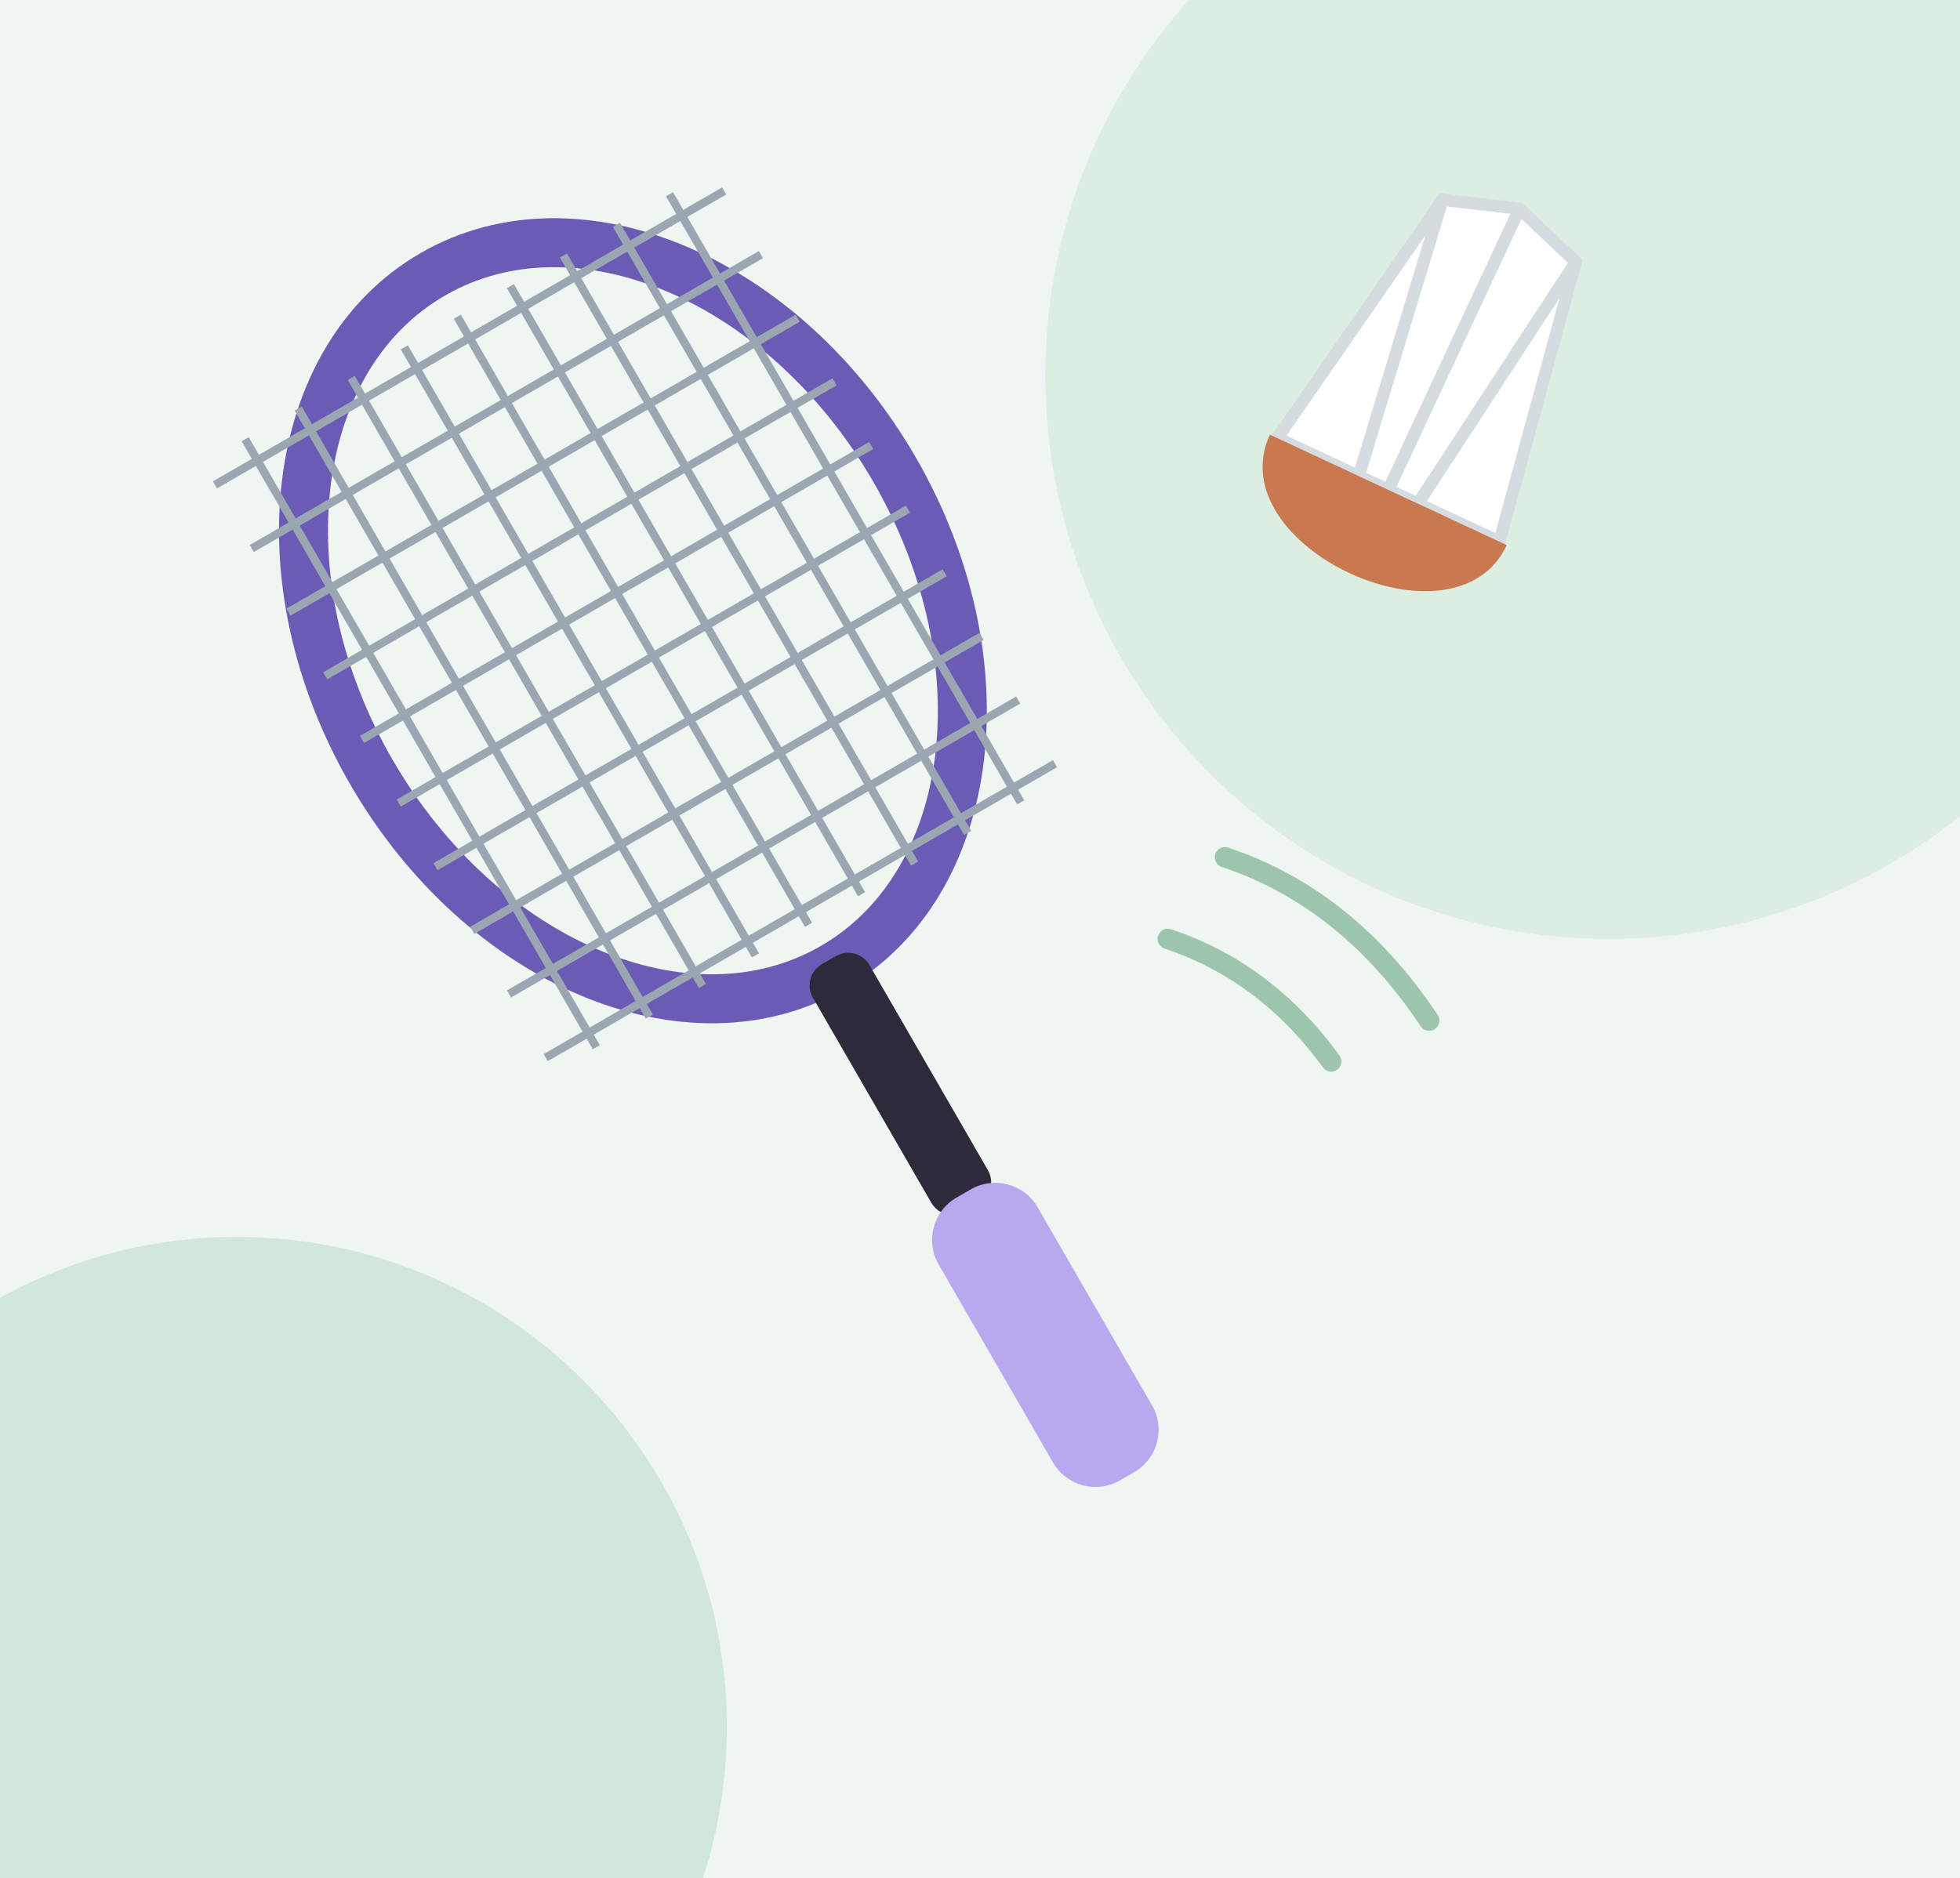
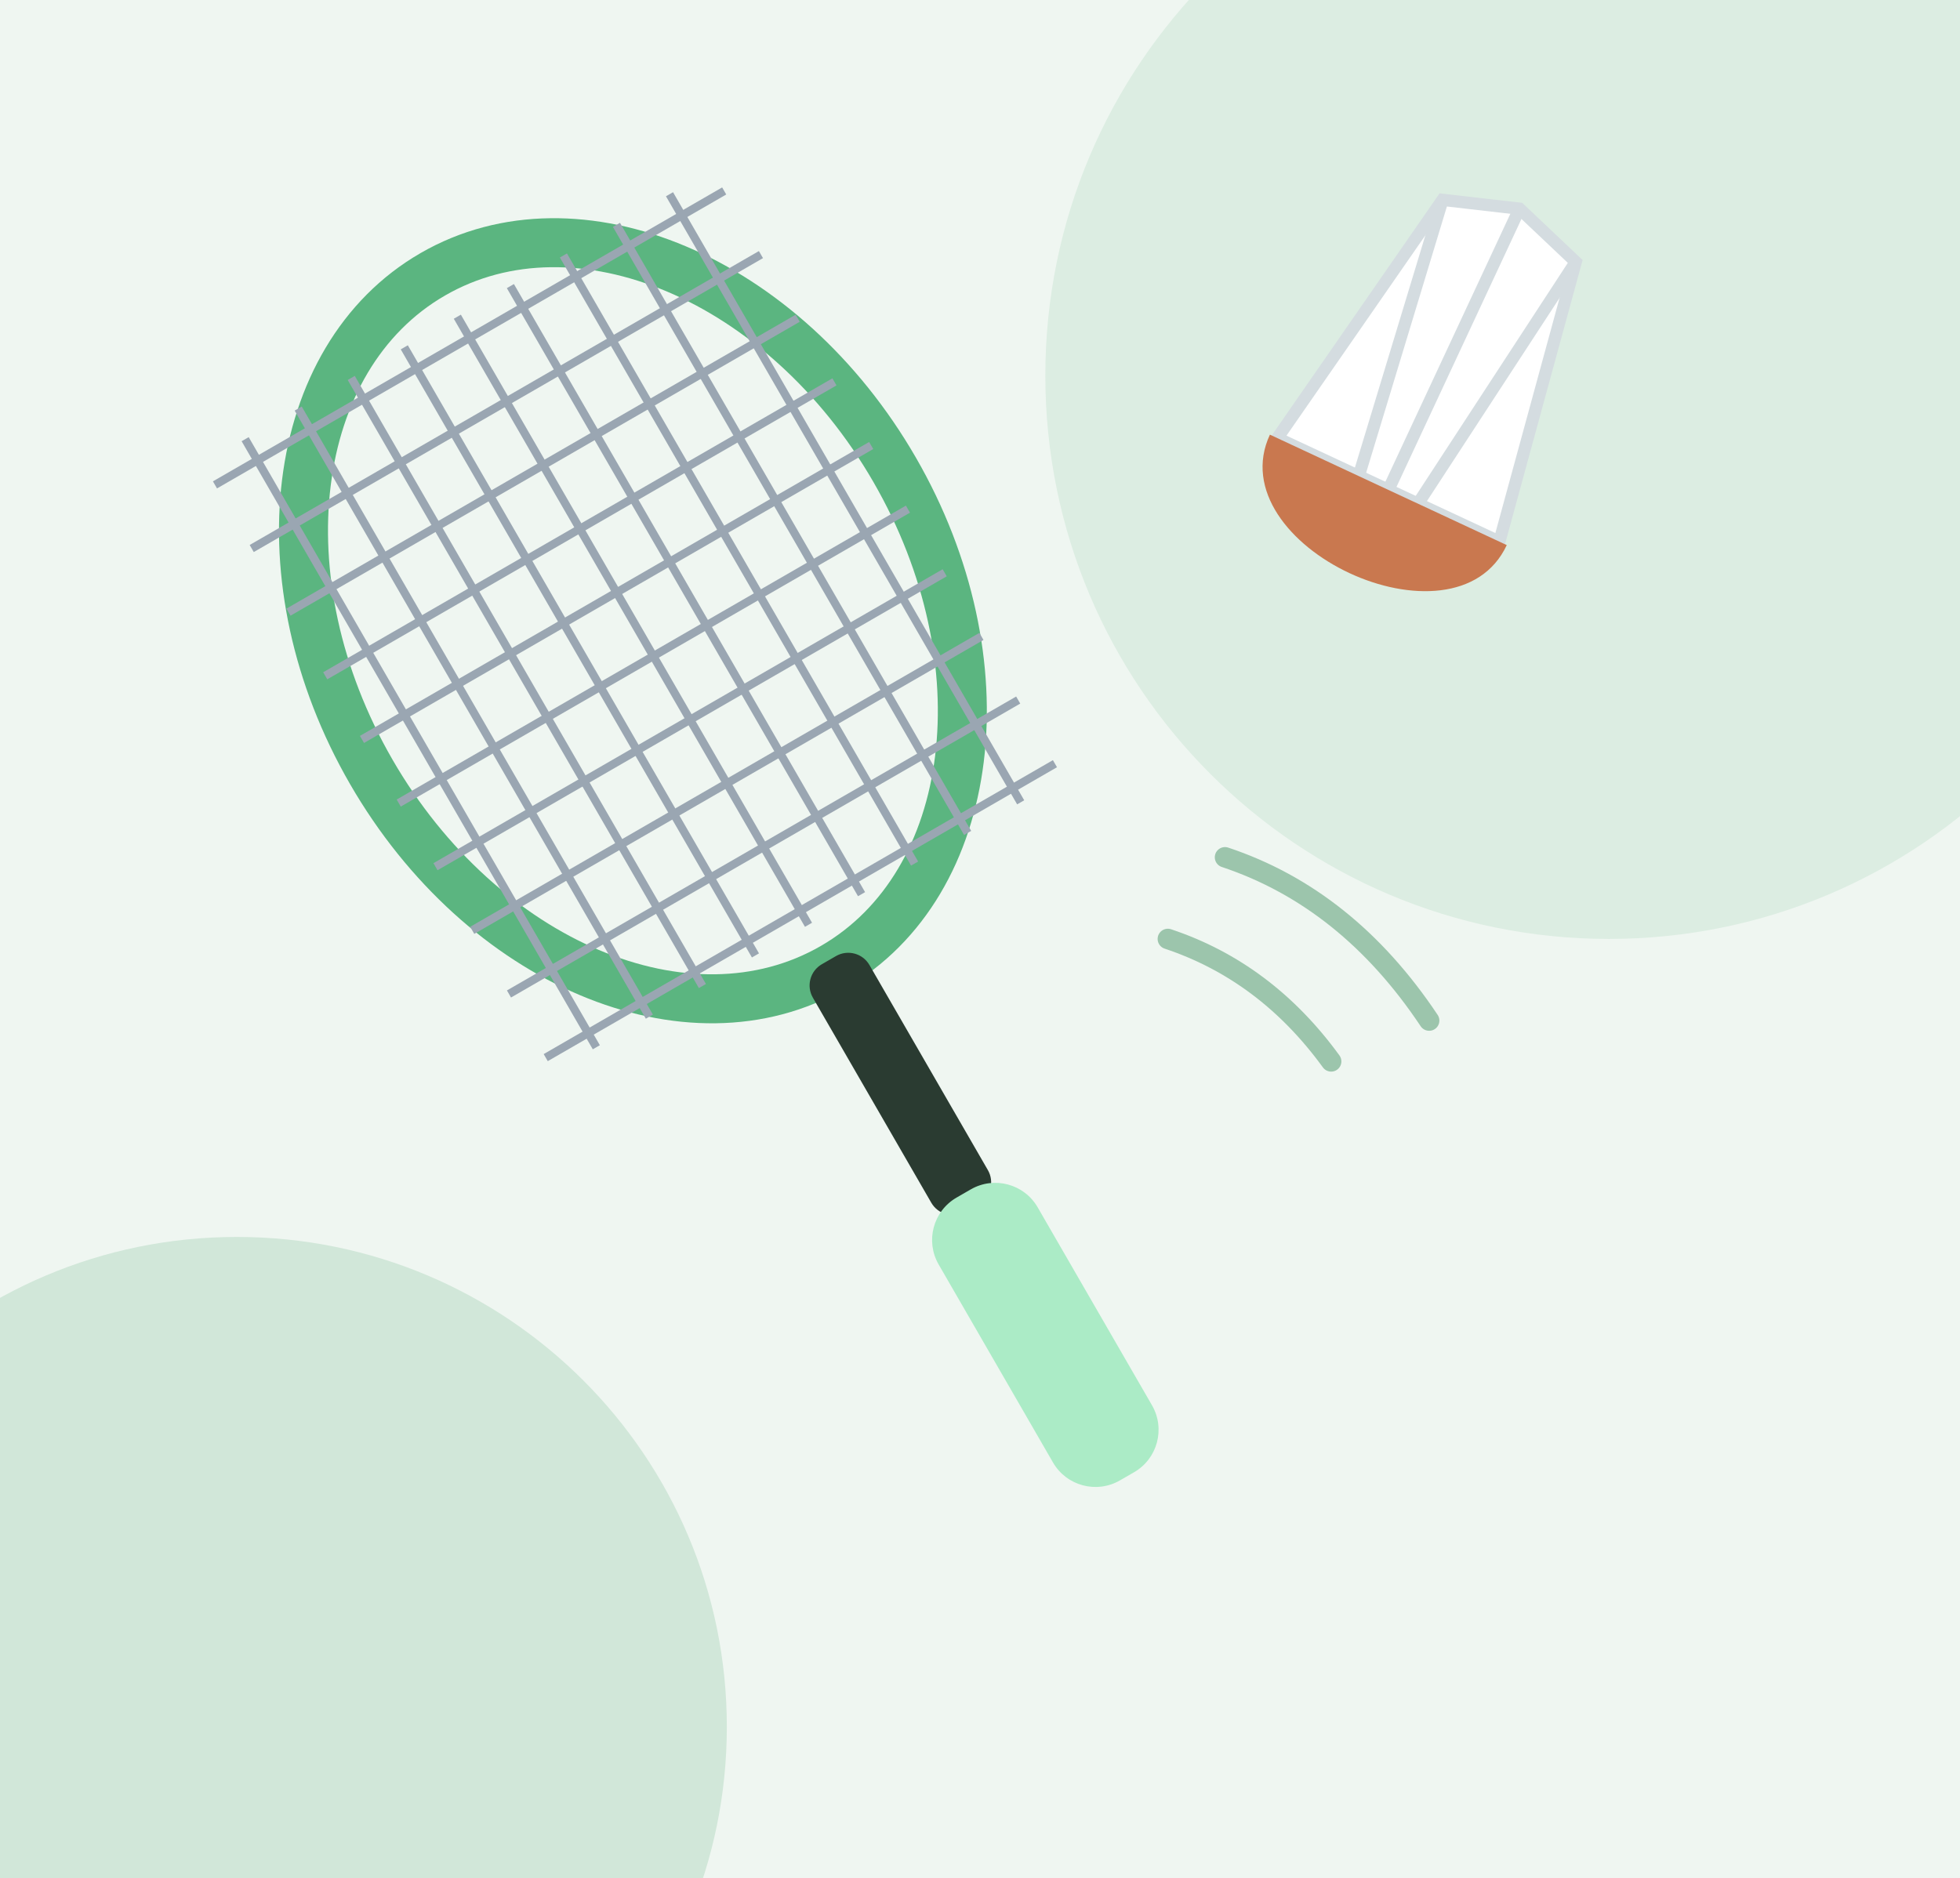
<svg xmlns="http://www.w3.org/2000/svg" viewBox="0 0 480 460" width="480" height="460" role="img">
  <rect width="480" height="460" fill="#EFF6F1" />
  <circle cx="394" cy="92" r="138" fill="#DCEDE2" />
  <circle cx="58" cy="423" r="120" fill="#D1E7D9" />
  <g transform="rotate(-30 200 230)">
-     <ellipse cx="200" cy="140" rx="74" ry="98" fill="none" stroke="#6C5BB5" stroke-width="12" />
+     <ellipse cx="200" cy="140" rx="74" ry="98" fill="none" stroke="#5BB580" stroke-width="12" />
    <g stroke="#9AA6B2" stroke-width="2">
      <line x1="140" y1="54" x2="140" y2="226" />
      <line x1="155" y1="54" x2="155" y2="226" />
      <line x1="170" y1="54" x2="170" y2="226" />
      <line x1="185" y1="54" x2="185" y2="226" />
      <line x1="200" y1="54" x2="200" y2="226" />
      <line x1="215" y1="54" x2="215" y2="226" />
      <line x1="230" y1="54" x2="230" y2="226" />
      <line x1="245" y1="54" x2="245" y2="226" />
      <line x1="260" y1="54" x2="260" y2="226" />
      <line x1="128" y1="60" x2="272" y2="60" />
      <line x1="128" y1="78" x2="272" y2="78" />
      <line x1="128" y1="96" x2="272" y2="96" />
      <line x1="128" y1="114" x2="272" y2="114" />
      <line x1="128" y1="132" x2="272" y2="132" />
      <line x1="128" y1="150" x2="272" y2="150" />
      <line x1="128" y1="168" x2="272" y2="168" />
      <line x1="128" y1="186" x2="272" y2="186" />
      <line x1="128" y1="204" x2="272" y2="204" />
      <line x1="128" y1="222" x2="272" y2="222" />
    </g>
-     <rect x="192" y="236" width="16" height="70" rx="6" fill="#2E2A3B" />
-     <rect x="186" y="302" width="28" height="80" rx="12" fill="#B9A8EE" />
+     <rect x="192" y="236" width="16" height="70" rx="6" fill="#2A3B31" />
+     <rect x="186" y="302" width="28" height="80" rx="12" fill="#ABEBC6" />
  </g>
  <g transform="translate(340 120) rotate(25)">
    <path d="M-30 0 L-18 -70 L0 -76 L18 -70 L30 0 Z" fill="#FFFFFF" stroke="#D4DCE0" stroke-width="3" />
    <path d="M-18 -70 L-8 0 M18 -70 L8 0 M0 -76 L0 0" stroke="#D4DCE0" stroke-width="3" />
    <path d="M-32 0 C-32 30 32 30 32 0 Z" fill="#C9784F" />
  </g>
  <g fill="none" stroke="#9CC5AC" stroke-width="5" stroke-linecap="round">
    <path d="M300 210 q30 10 50 40" />
    <path d="M286 230 q24 8 40 30" />
  </g>
</svg>
